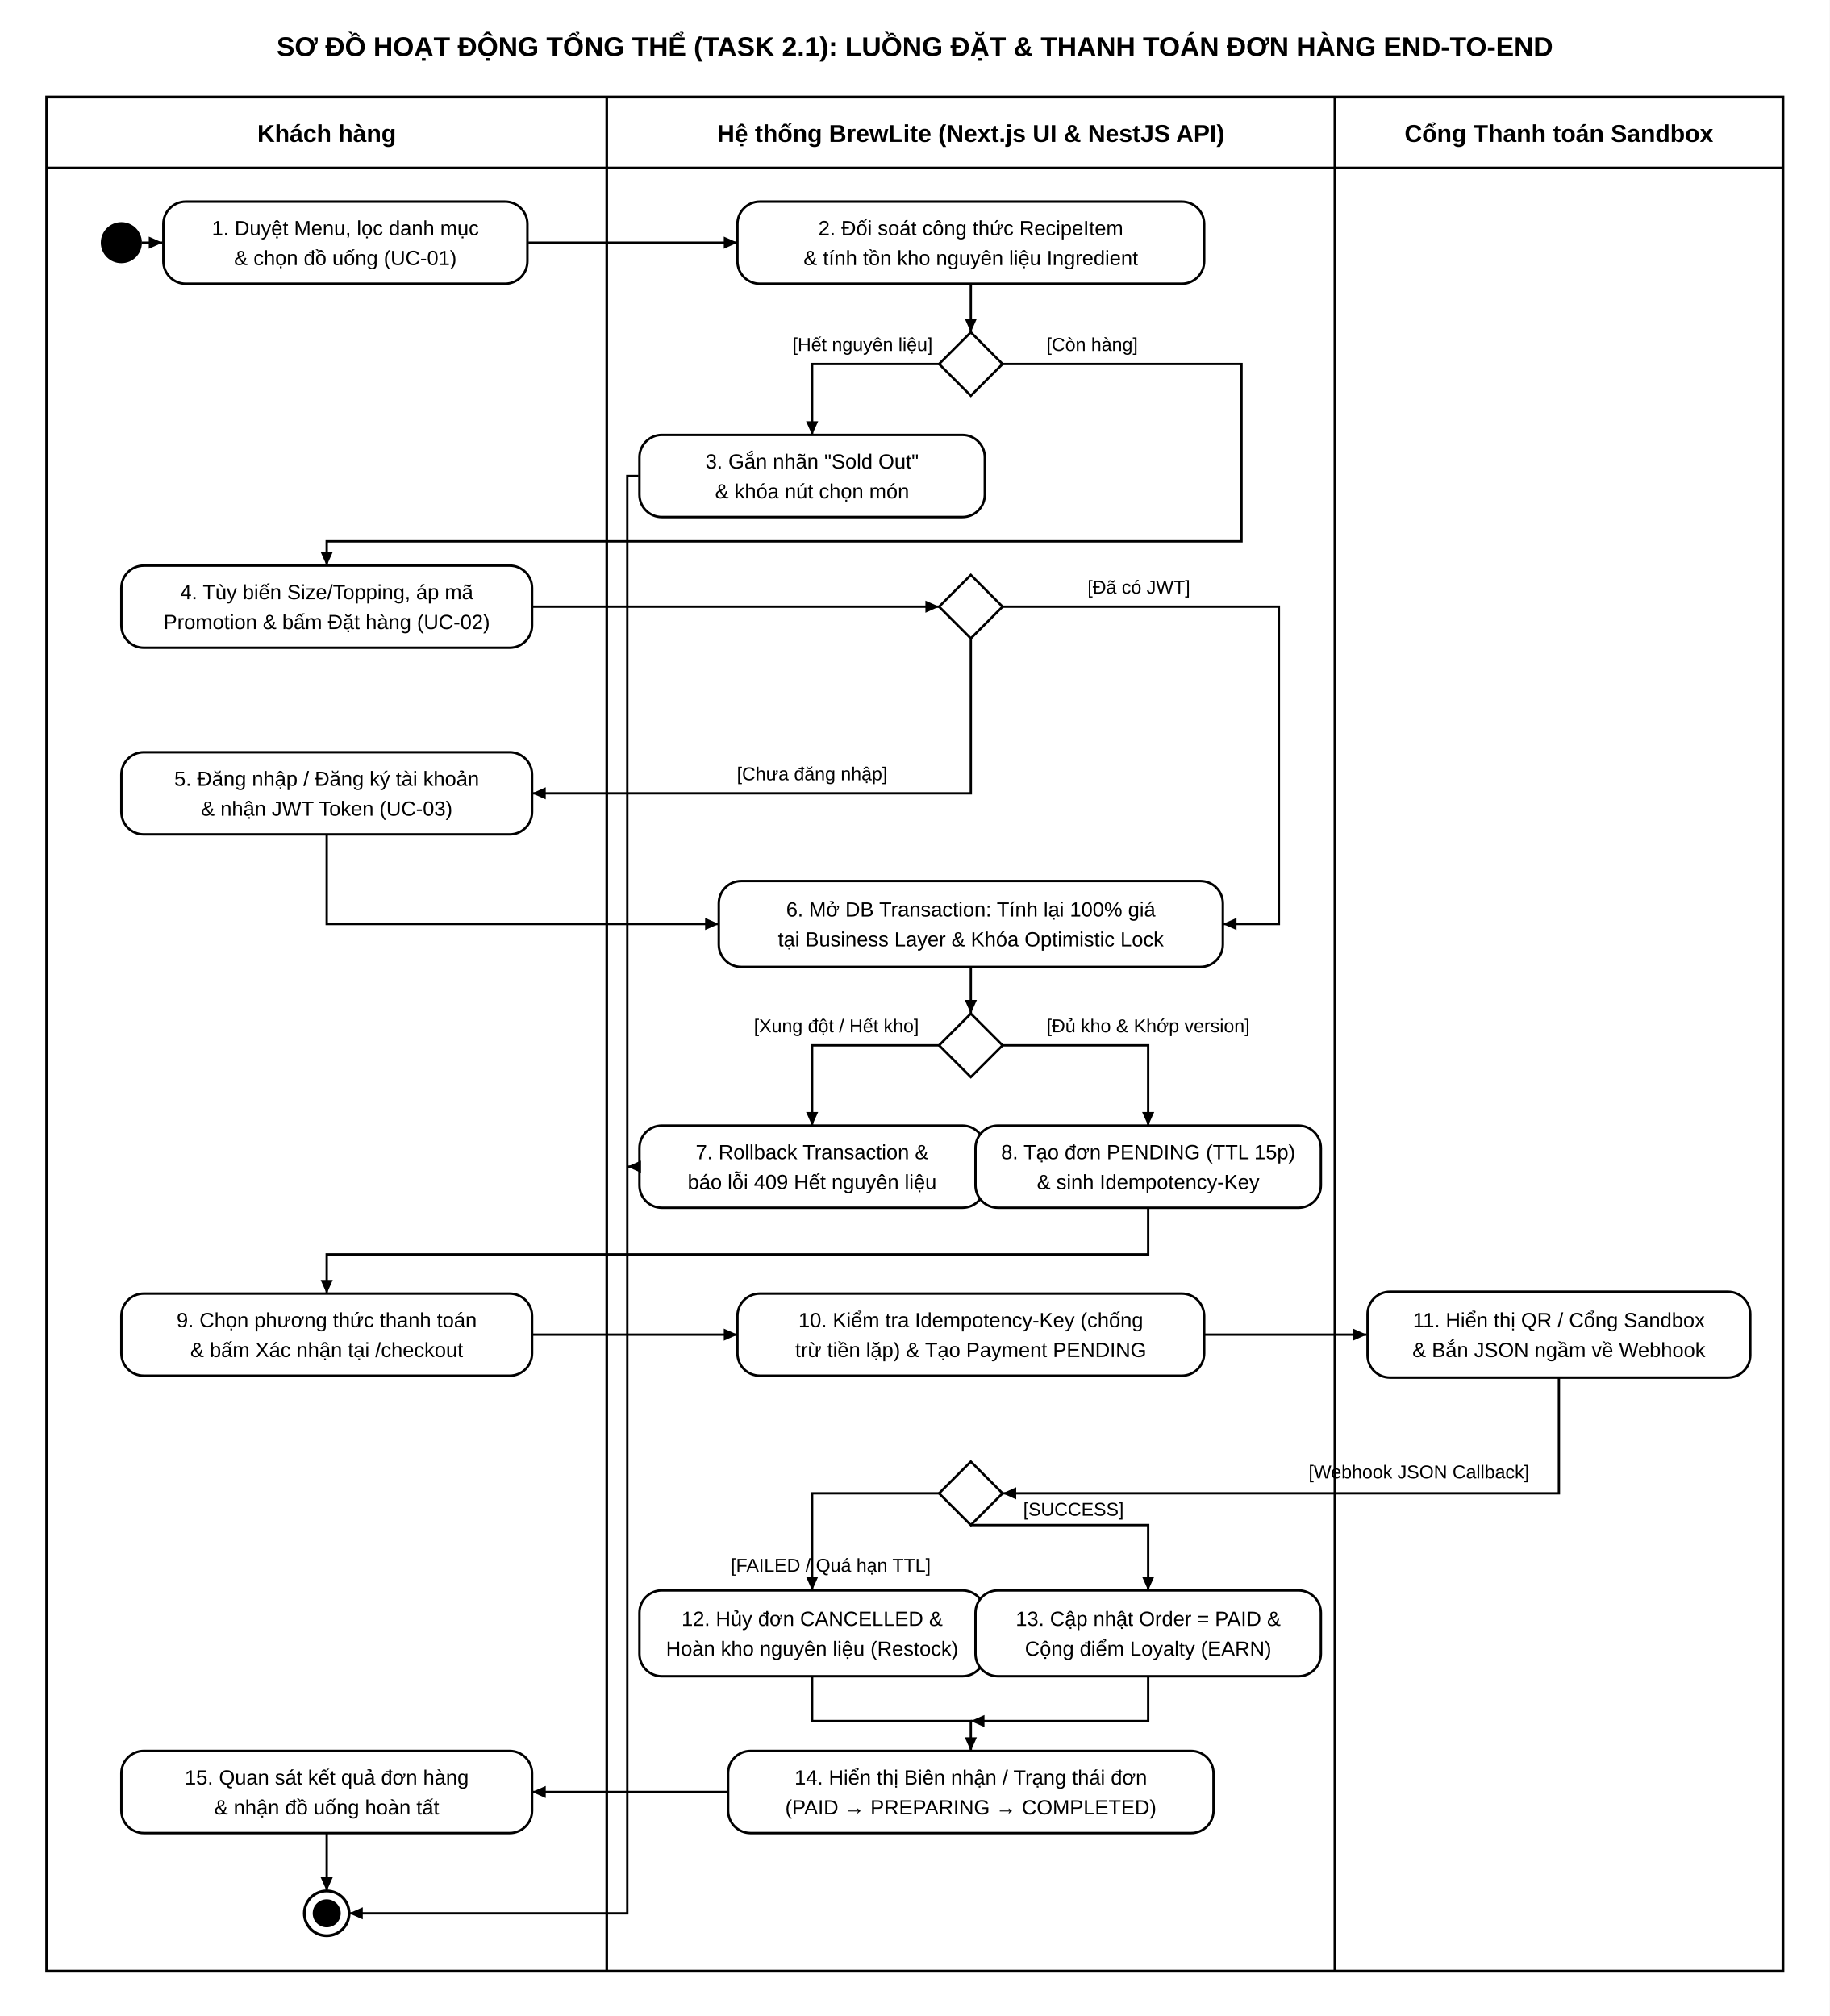
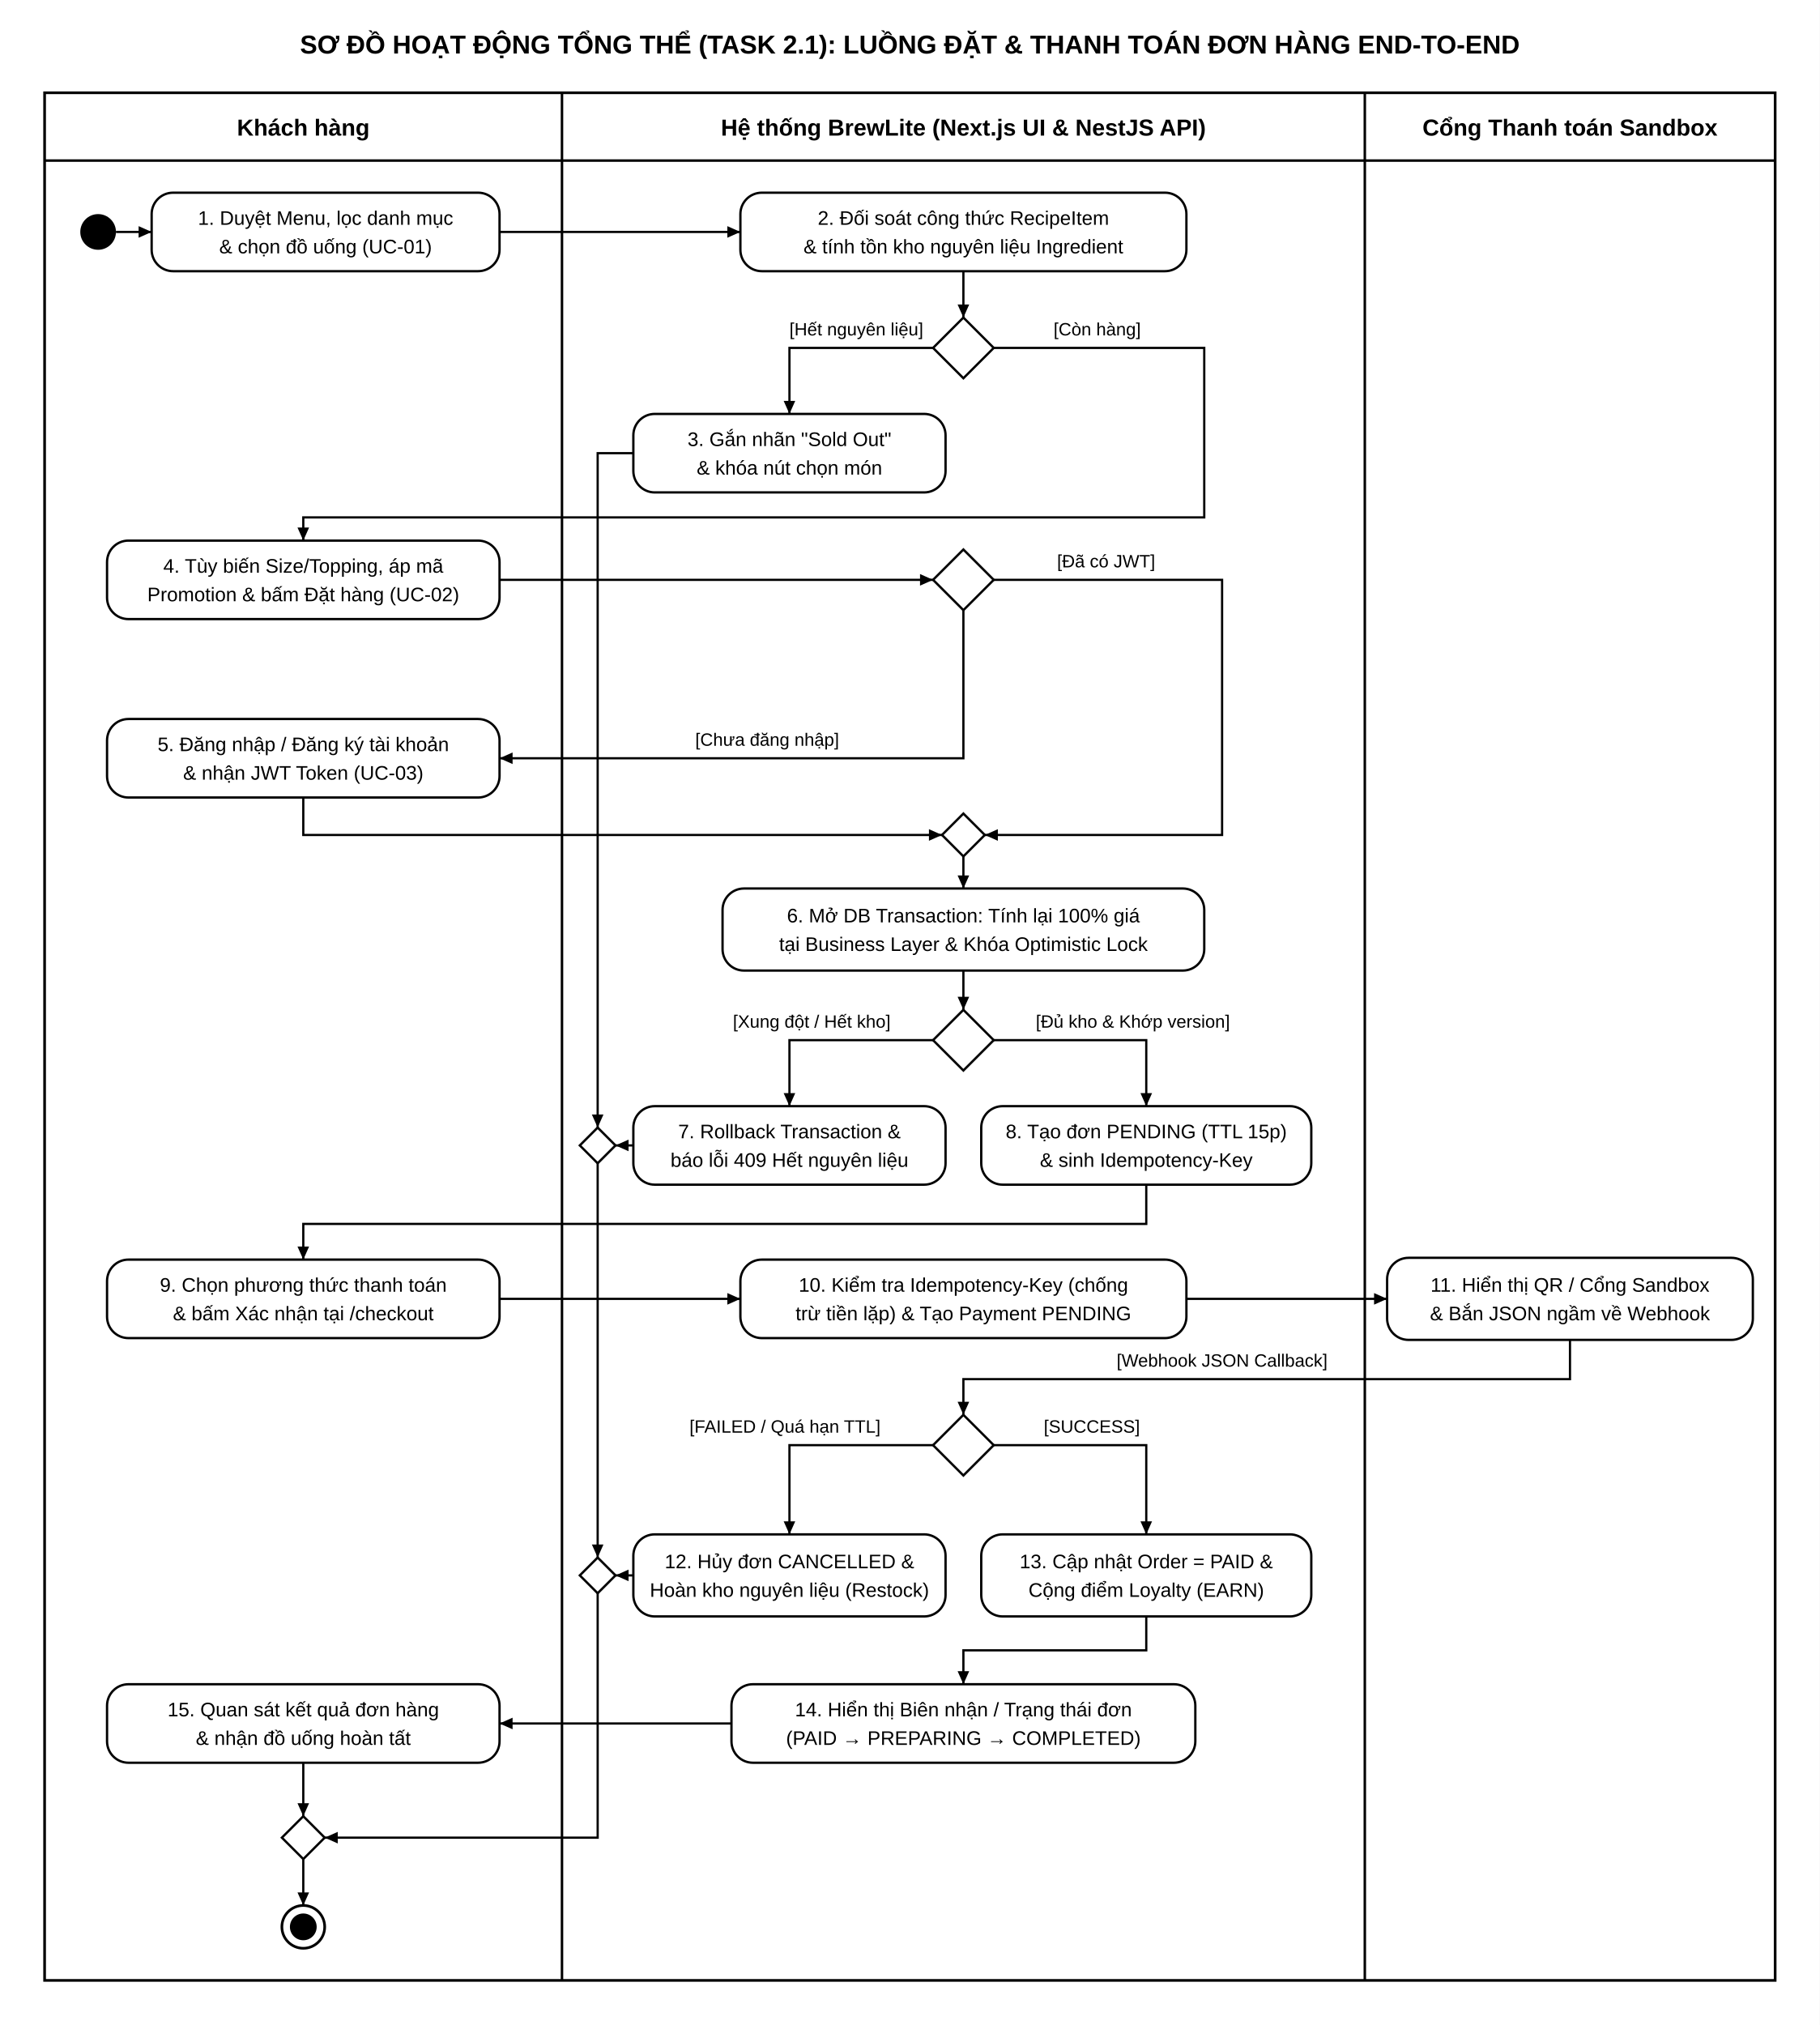
- <svg xmlns="http://www.w3.org/2000/svg" viewBox="0 0 980 1080" width="980" height="1080" style="background-color:#ffffff;font-family:'Segoe UI',Arial,sans-serif;">
+ <svg xmlns="http://www.w3.org/2000/svg" viewBox="0 0 1020 1135" width="1020" height="1135" style="background-color:#ffffff;font-family:'Segoe UI',Arial,sans-serif;">
  <defs>
    <marker id="arrow" viewBox="0 0 10 10" refX="9" refY="5" markerWidth="6.5" markerHeight="6.5" orient="auto-start-reverse">
      <path d="M 0 1 L 9 5 L 0 9 z" fill="#000000" />
    </marker>
    <style>
      .title { font-size: 14.5px; font-weight: 700; fill: #000000; text-anchor: middle; }
      .lane-header { font-size: 13px; font-weight: 700; fill: #000000; text-anchor: middle; }
      .step-box { fill: #ffffff; stroke: #000000; stroke-width: 1.3; rx: 12; ry: 12; }
      .step-text { font-size: 11px; fill: #000000; text-anchor: middle; }
      .diamond { fill: #ffffff; stroke: #000000; stroke-width: 1.3; }
      .guard { font-size: 10px; fill: #000000; }
      .flow { fill: none; stroke: #000000; stroke-width: 1.25; marker-end: url(#arrow); }
    </style>
  </defs>
  <rect width="100%" height="100%" fill="#ffffff" />
-   <text x="490" y="30" class="title">SƠ ĐỒ HOẠT ĐỘNG TỔNG THỂ (TASK 2.1): LUỒNG ĐẶT &amp; THANH TOÁN ĐƠN HÀNG END-TO-END</text>
-   <rect x="25" y="52" width="930" height="1004" fill="none" stroke="#000000" stroke-width="1.5" />
-   <line x1="25" y1="90" x2="955" y2="90" stroke="#000000" stroke-width="1.4" />
-   <text x="175" y="76" class="lane-header">Khách hàng</text>
-   <line x1="325" y1="52" x2="325" y2="1056" stroke="#000000" stroke-width="1.4" />
-   <text x="520" y="76" class="lane-header">Hệ thống BrewLite (Next.js UI &amp; NestJS API)</text>
-   <line x1="715" y1="52" x2="715" y2="1056" stroke="#000000" stroke-width="1.4" />
-   <text x="835" y="76" class="lane-header">Cổng Thanh toán Sandbox</text>
-   <circle cx="65" cy="130" r="11" fill="#000000" />
-   <circle cx="175" cy="1025" r="12" fill="#ffffff" stroke="#000000" stroke-width="1.5" />
-   <circle cx="175" cy="1025" r="7.5" fill="#000000" />
-   <rect x="87.5" y="108" width="195" height="44" class="step-box" />
-   <text x="185" y="126" class="step-text">1. Duyệt Menu, lọc danh mục</text>
-   <text x="185" y="142" class="step-text">&amp; chọn đồ uống (UC-01)</text>
-   <rect x="395" y="108" width="250" height="44" class="step-box" />
-   <text x="520" y="126" class="step-text">2. Đối soát công thức RecipeItem</text>
-   <text x="520" y="142" class="step-text">&amp; tính tồn kho nguyên liệu Ingredient</text>
-   <rect x="342.5" y="233" width="185" height="44" class="step-box" />
-   <text x="435" y="251" class="step-text">3. Gắn nhãn "Sold Out"</text>
-   <text x="435" y="267" class="step-text">&amp; khóa nút chọn món</text>
-   <rect x="65" y="303" width="220" height="44" class="step-box" />
-   <text x="175" y="321" class="step-text">4. Tùy biến Size/Topping, áp mã</text>
-   <text x="175" y="337" class="step-text">Promotion &amp; bấm Đặt hàng (UC-02)</text>
-   <rect x="65" y="403" width="220" height="44" class="step-box" />
-   <text x="175" y="421" class="step-text">5. Đăng nhập / Đăng ký tài khoản</text>
-   <text x="175" y="437" class="step-text">&amp; nhận JWT Token (UC-03)</text>
-   <rect x="385" y="472" width="270" height="46" class="step-box" />
-   <text x="520" y="491" class="step-text">6. Mở DB Transaction: Tính lại 100% giá</text>
-   <text x="520" y="507" class="step-text">tại Business Layer &amp; Khóa Optimistic Lock</text>
-   <rect x="342.5" y="603" width="185" height="44" class="step-box" />
-   <text x="435" y="621" class="step-text">7. Rollback Transaction &amp;</text>
-   <text x="435" y="637" class="step-text">báo lỗi 409 Hết nguyên liệu</text>
-   <rect x="522.5" y="603" width="185" height="44" class="step-box" />
-   <text x="615" y="621" class="step-text">8. Tạo đơn PENDING (TTL 15p)</text>
-   <text x="615" y="637" class="step-text">&amp; sinh Idempotency-Key</text>
-   <rect x="65" y="693" width="220" height="44" class="step-box" />
-   <text x="175" y="711" class="step-text">9. Chọn phương thức thanh toán</text>
-   <text x="175" y="727" class="step-text">&amp; bấm Xác nhận tại /checkout</text>
-   <rect x="395" y="693" width="250" height="44" class="step-box" />
-   <text x="520" y="711" class="step-text">10. Kiểm tra Idempotency-Key (chống</text>
-   <text x="520" y="727" class="step-text">trừ tiền lặp) &amp; Tạo Payment PENDING</text>
-   <rect x="732.5" y="692" width="205" height="46" class="step-box" />
-   <text x="835" y="711" class="step-text">11. Hiển thị QR / Cổng Sandbox</text>
-   <text x="835" y="727" class="step-text">&amp; Bắn JSON ngầm về Webhook</text>
-   <rect x="342.5" y="852" width="185" height="46" class="step-box" />
-   <text x="435" y="871" class="step-text">12. Hủy đơn CANCELLED &amp;</text>
-   <text x="435" y="887" class="step-text">Hoàn kho nguyên liệu (Restock)</text>
-   <rect x="522.5" y="852" width="185" height="46" class="step-box" />
-   <text x="615" y="871" class="step-text">13. Cập nhật Order = PAID &amp;</text>
-   <text x="615" y="887" class="step-text">Cộng điểm Loyalty (EARN)</text>
-   <rect x="390" y="938" width="260" height="44" class="step-box" />
-   <text x="520" y="956" class="step-text">14. Hiển thị Biên nhận / Trạng thái đơn</text>
-   <text x="520" y="972" class="step-text">(PAID → PREPARING → COMPLETED)</text>
-   <rect x="65" y="938" width="220" height="44" class="step-box" />
-   <text x="175" y="956" class="step-text">15. Quan sát kết quả đơn hàng</text>
-   <text x="175" y="972" class="step-text">&amp; nhận đồ uống hoàn tất</text>
-   <polygon points="520,178 537,195 520,212 503,195" class="diamond" />
-   <polygon points="520,308 537,325 520,342 503,325" class="diamond" />
-   <polygon points="520,543 537,560 520,577 503,560" class="diamond" />
-   <polygon points="520,783 537,800 520,817 503,800" class="diamond" />
-   <path d="M 76 130 L 87 130" class="flow" />
-   <path d="M 283 130 L 395 130" class="flow" />
-   <path d="M 520 152 L 520 178" class="flow" />
-   <path d="M 503 195 L 435 195 L 435 233" class="flow" />
-   <text x="462" y="188" class="guard" text-anchor="middle">[Hết nguyên liệu]</text>
-   <path d="M 537 195 L 665 195 L 665 290 L 175 290 L 175 303" class="flow" />
-   <text x="585" y="188" class="guard" text-anchor="middle">[Còn hàng]</text>
-   <path d="M 342 255 L 336 255 L 336 1025 L 187 1025" class="flow" />
-   <path d="M 285 325 L 503 325" class="flow" />
-   <path d="M 520 342 L 520 425 L 285 425" class="flow" />
-   <text x="435" y="418" class="guard" text-anchor="middle">[Chưa đăng nhập]</text>
-   <path d="M 537 325 L 685 325 L 685 495 L 655 495" class="flow" />
-   <text x="610" y="318" class="guard" text-anchor="middle">[Đã có JWT]</text>
-   <path d="M 175 447 L 175 495 L 385 495" class="flow" />
-   <path d="M 520 518 L 520 543" class="flow" />
-   <path d="M 503 560 L 435 560 L 435 603" class="flow" />
-   <text x="448" y="553" class="guard" text-anchor="middle">[Xung đột / Hết kho]</text>
-   <path d="M 537 560 L 615 560 L 615 603" class="flow" />
-   <text x="615" y="553" class="guard" text-anchor="middle">[Đủ kho &amp; Khớp version]</text>
-   <path d="M 342 625 L 336 625" class="flow" />
-   <path d="M 615 647 L 615 672 L 175 672 L 175 693" class="flow" />
-   <path d="M 285 715 L 395 715" class="flow" />
-   <path d="M 645 715 L 732 715" class="flow" />
-   <path d="M 835 738 L 835 800 L 537 800" class="flow" />
-   <text x="760" y="792" class="guard" text-anchor="middle">[Webhook JSON Callback]</text>
-   <path d="M 503 800 L 435 800 L 435 852" class="flow" />
-   <text x="445" y="842" class="guard" text-anchor="middle">[FAILED / Quá hạn TTL]</text>
-   <path d="M 520 817 L 615 817 L 615 852" class="flow" />
-   <text x="575" y="812" class="guard" text-anchor="middle">[SUCCESS]</text>
-   <path d="M 435 898 L 435 922 L 520 922 L 520 938" class="flow" />
-   <path d="M 615 898 L 615 922 L 520 922" class="flow" />
-   <path d="M 390 960 L 285 960" class="flow" />
-   <path d="M 175 982 L 175 1013" class="flow" />
+   <text x="510" y="30" class="title">SƠ ĐỒ HOẠT ĐỘNG TỔNG THỂ (TASK 2.1): LUỒNG ĐẶT &amp; THANH TOÁN ĐƠN HÀNG END-TO-END</text>
+   <rect x="25" y="52" width="970" height="1058" fill="none" stroke="#000000" stroke-width="1.5" />
+   <line x1="25" y1="90" x2="995" y2="90" stroke="#000000" stroke-width="1.4" />
+   <text x="170" y="76" class="lane-header">Khách hàng</text>
+   <line x1="315" y1="52" x2="315" y2="1110" stroke="#000000" stroke-width="1.4" />
+   <text x="540" y="76" class="lane-header">Hệ thống BrewLite (Next.js UI &amp; NestJS API)</text>
+   <line x1="765" y1="52" x2="765" y2="1110" stroke="#000000" stroke-width="1.4" />
+   <text x="880" y="76" class="lane-header">Cổng Thanh toán Sandbox</text>
+   <circle cx="55" cy="130" r="10" fill="#000000" />
+   <circle cx="170" cy="1080" r="12" fill="#ffffff" stroke="#000000" stroke-width="1.5" />
+   <circle cx="170" cy="1080" r="7.5" fill="#000000" />
+   <rect x="85" y="108" width="195" height="44" class="step-box" />
+   <text x="182.5" y="126" class="step-text">1. Duyệt Menu, lọc danh mục</text>
+   <text x="182.5" y="142" class="step-text">&amp; chọn đồ uống (UC-01)</text>
+   <rect x="415" y="108" width="250" height="44" class="step-box" />
+   <text x="540" y="126" class="step-text">2. Đối soát công thức RecipeItem</text>
+   <text x="540" y="142" class="step-text">&amp; tính tồn kho nguyên liệu Ingredient</text>
+   <rect x="355" y="232" width="175" height="44" class="step-box" />
+   <text x="442.5" y="250" class="step-text">3. Gắn nhãn "Sold Out"</text>
+   <text x="442.5" y="266" class="step-text">&amp; khóa nút chọn món</text>
+   <rect x="60" y="303" width="220" height="44" class="step-box" />
+   <text x="170" y="321" class="step-text">4. Tùy biến Size/Topping, áp mã</text>
+   <text x="170" y="337" class="step-text">Promotion &amp; bấm Đặt hàng (UC-02)</text>
+   <rect x="60" y="403" width="220" height="44" class="step-box" />
+   <text x="170" y="421" class="step-text">5. Đăng nhập / Đăng ký tài khoản</text>
+   <text x="170" y="437" class="step-text">&amp; nhận JWT Token (UC-03)</text>
+   <rect x="405" y="498" width="270" height="46" class="step-box" />
+   <text x="540" y="517" class="step-text">6. Mở DB Transaction: Tính lại 100% giá</text>
+   <text x="540" y="533" class="step-text">tại Business Layer &amp; Khóa Optimistic Lock</text>
+   <rect x="355" y="620" width="175" height="44" class="step-box" />
+   <text x="442.5" y="638" class="step-text">7. Rollback Transaction &amp;</text>
+   <text x="442.5" y="654" class="step-text">báo lỗi 409 Hết nguyên liệu</text>
+   <rect x="550" y="620" width="185" height="44" class="step-box" />
+   <text x="642.5" y="638" class="step-text">8. Tạo đơn PENDING (TTL 15p)</text>
+   <text x="642.5" y="654" class="step-text">&amp; sinh Idempotency-Key</text>
+   <rect x="60" y="706" width="220" height="44" class="step-box" />
+   <text x="170" y="724" class="step-text">9. Chọn phương thức thanh toán</text>
+   <text x="170" y="740" class="step-text">&amp; bấm Xác nhận tại /checkout</text>
+   <rect x="415" y="706" width="250" height="44" class="step-box" />
+   <text x="540" y="724" class="step-text">10. Kiểm tra Idempotency-Key (chống</text>
+   <text x="540" y="740" class="step-text">trừ tiền lặp) &amp; Tạo Payment PENDING</text>
+   <rect x="777.5" y="705" width="205" height="46" class="step-box" />
+   <text x="880" y="724" class="step-text">11. Hiển thị QR / Cổng Sandbox</text>
+   <text x="880" y="740" class="step-text">&amp; Bắn JSON ngầm về Webhook</text>
+   <rect x="355" y="860" width="175" height="46" class="step-box" />
+   <text x="442.5" y="879" class="step-text">12. Hủy đơn CANCELLED &amp;</text>
+   <text x="442.5" y="895" class="step-text">Hoàn kho nguyên liệu (Restock)</text>
+   <rect x="550" y="860" width="185" height="46" class="step-box" />
+   <text x="642.5" y="879" class="step-text">13. Cập nhật Order = PAID &amp;</text>
+   <text x="642.5" y="895" class="step-text">Cộng điểm Loyalty (EARN)</text>
+   <rect x="410" y="944" width="260" height="44" class="step-box" />
+   <text x="540" y="962" class="step-text">14. Hiển thị Biên nhận / Trạng thái đơn</text>
+   <text x="540" y="978" class="step-text">(PAID → PREPARING → COMPLETED)</text>
+   <rect x="60" y="944" width="220" height="44" class="step-box" />
+   <text x="170" y="962" class="step-text">15. Quan sát kết quả đơn hàng</text>
+   <text x="170" y="978" class="step-text">&amp; nhận đồ uống hoàn tất</text>
+   <polygon points="540,178 557,195 540,212 523,195" class="diamond" />
+   <polygon points="540,308 557,325 540,342 523,325" class="diamond" />
+   <polygon points="540,566 557,583 540,600 523,583" class="diamond" />
+   <polygon points="540,793 557,810 540,827 523,810" class="diamond" />
+   <polygon points="540,456 552,468 540,480 528,468" class="diamond" />
+   <polygon points="335,632 345,642 335,652 325,642" class="diamond" />
+   <polygon points="335,873 345,883 335,893 325,883" class="diamond" />
+   <polygon points="170,1018 182,1030 170,1042 158,1030" class="diamond" />
+   <path d="M 65 130 L 85 130" class="flow" />
+   <path d="M 280 130 L 415 130" class="flow" />
+   <path d="M 540 152 L 540 178" class="flow" />
+   <path d="M 523 195 L 442.5 195 L 442.5 232" class="flow" />
+   <text x="480" y="188" class="guard" text-anchor="middle">[Hết nguyên liệu]</text>
+   <path d="M 557 195 L 675 195 L 675 290 L 170 290 L 170 303" class="flow" />
+   <text x="615" y="188" class="guard" text-anchor="middle">[Còn hàng]</text>
+   <path d="M 355 254 L 335 254 L 335 632" class="flow" />
+   <path d="M 280 325 L 523 325" class="flow" />
+   <path d="M 540 342 L 540 425 L 280 425" class="flow" />
+   <text x="430" y="418" class="guard" text-anchor="middle">[Chưa đăng nhập]</text>
+   <path d="M 557 325 L 685 325 L 685 468 L 552 468" class="flow" />
+   <text x="620" y="318" class="guard" text-anchor="middle">[Đã có JWT]</text>
+   <path d="M 170 447 L 170 468 L 528 468" class="flow" />
+   <path d="M 540 480 L 540 498" class="flow" />
+   <path d="M 540 544 L 540 566" class="flow" />
+   <path d="M 523 583 L 442.5 583 L 442.5 620" class="flow" />
+   <text x="455" y="576" class="guard" text-anchor="middle">[Xung đột / Hết kho]</text>
+   <path d="M 557 583 L 642.5 583 L 642.5 620" class="flow" />
+   <text x="635" y="576" class="guard" text-anchor="middle">[Đủ kho &amp; Khớp version]</text>
+   <path d="M 355 642 L 345 642" class="flow" />
+   <path d="M 335 652 L 335 873" class="flow" />
+   <path d="M 642.5 664 L 642.5 686 L 170 686 L 170 706" class="flow" />
+   <path d="M 280 728 L 415 728" class="flow" />
+   <path d="M 665 728 L 777.5 728" class="flow" />
+   <path d="M 880 751 L 880 773 L 540 773 L 540 793" class="flow" />
+   <text x="685" y="766" class="guard" text-anchor="middle">[Webhook JSON Callback]</text>
+   <path d="M 523 810 L 442.5 810 L 442.5 860" class="flow" />
+   <text x="440" y="803" class="guard" text-anchor="middle">[FAILED / Quá hạn TTL]</text>
+   <path d="M 557 810 L 642.5 810 L 642.5 860" class="flow" />
+   <text x="612" y="803" class="guard" text-anchor="middle">[SUCCESS]</text>
+   <path d="M 355 883 L 345 883" class="flow" />
+   <path d="M 335 893 L 335 1030 L 182 1030" class="flow" />
+   <path d="M 642.5 906 L 642.5 925 L 540 925 L 540 944" class="flow" />
+   <path d="M 410 966 L 280 966" class="flow" />
+   <path d="M 170 988 L 170 1018" class="flow" />
+   <path d="M 170 1042 L 170 1068" class="flow" />
</svg>
